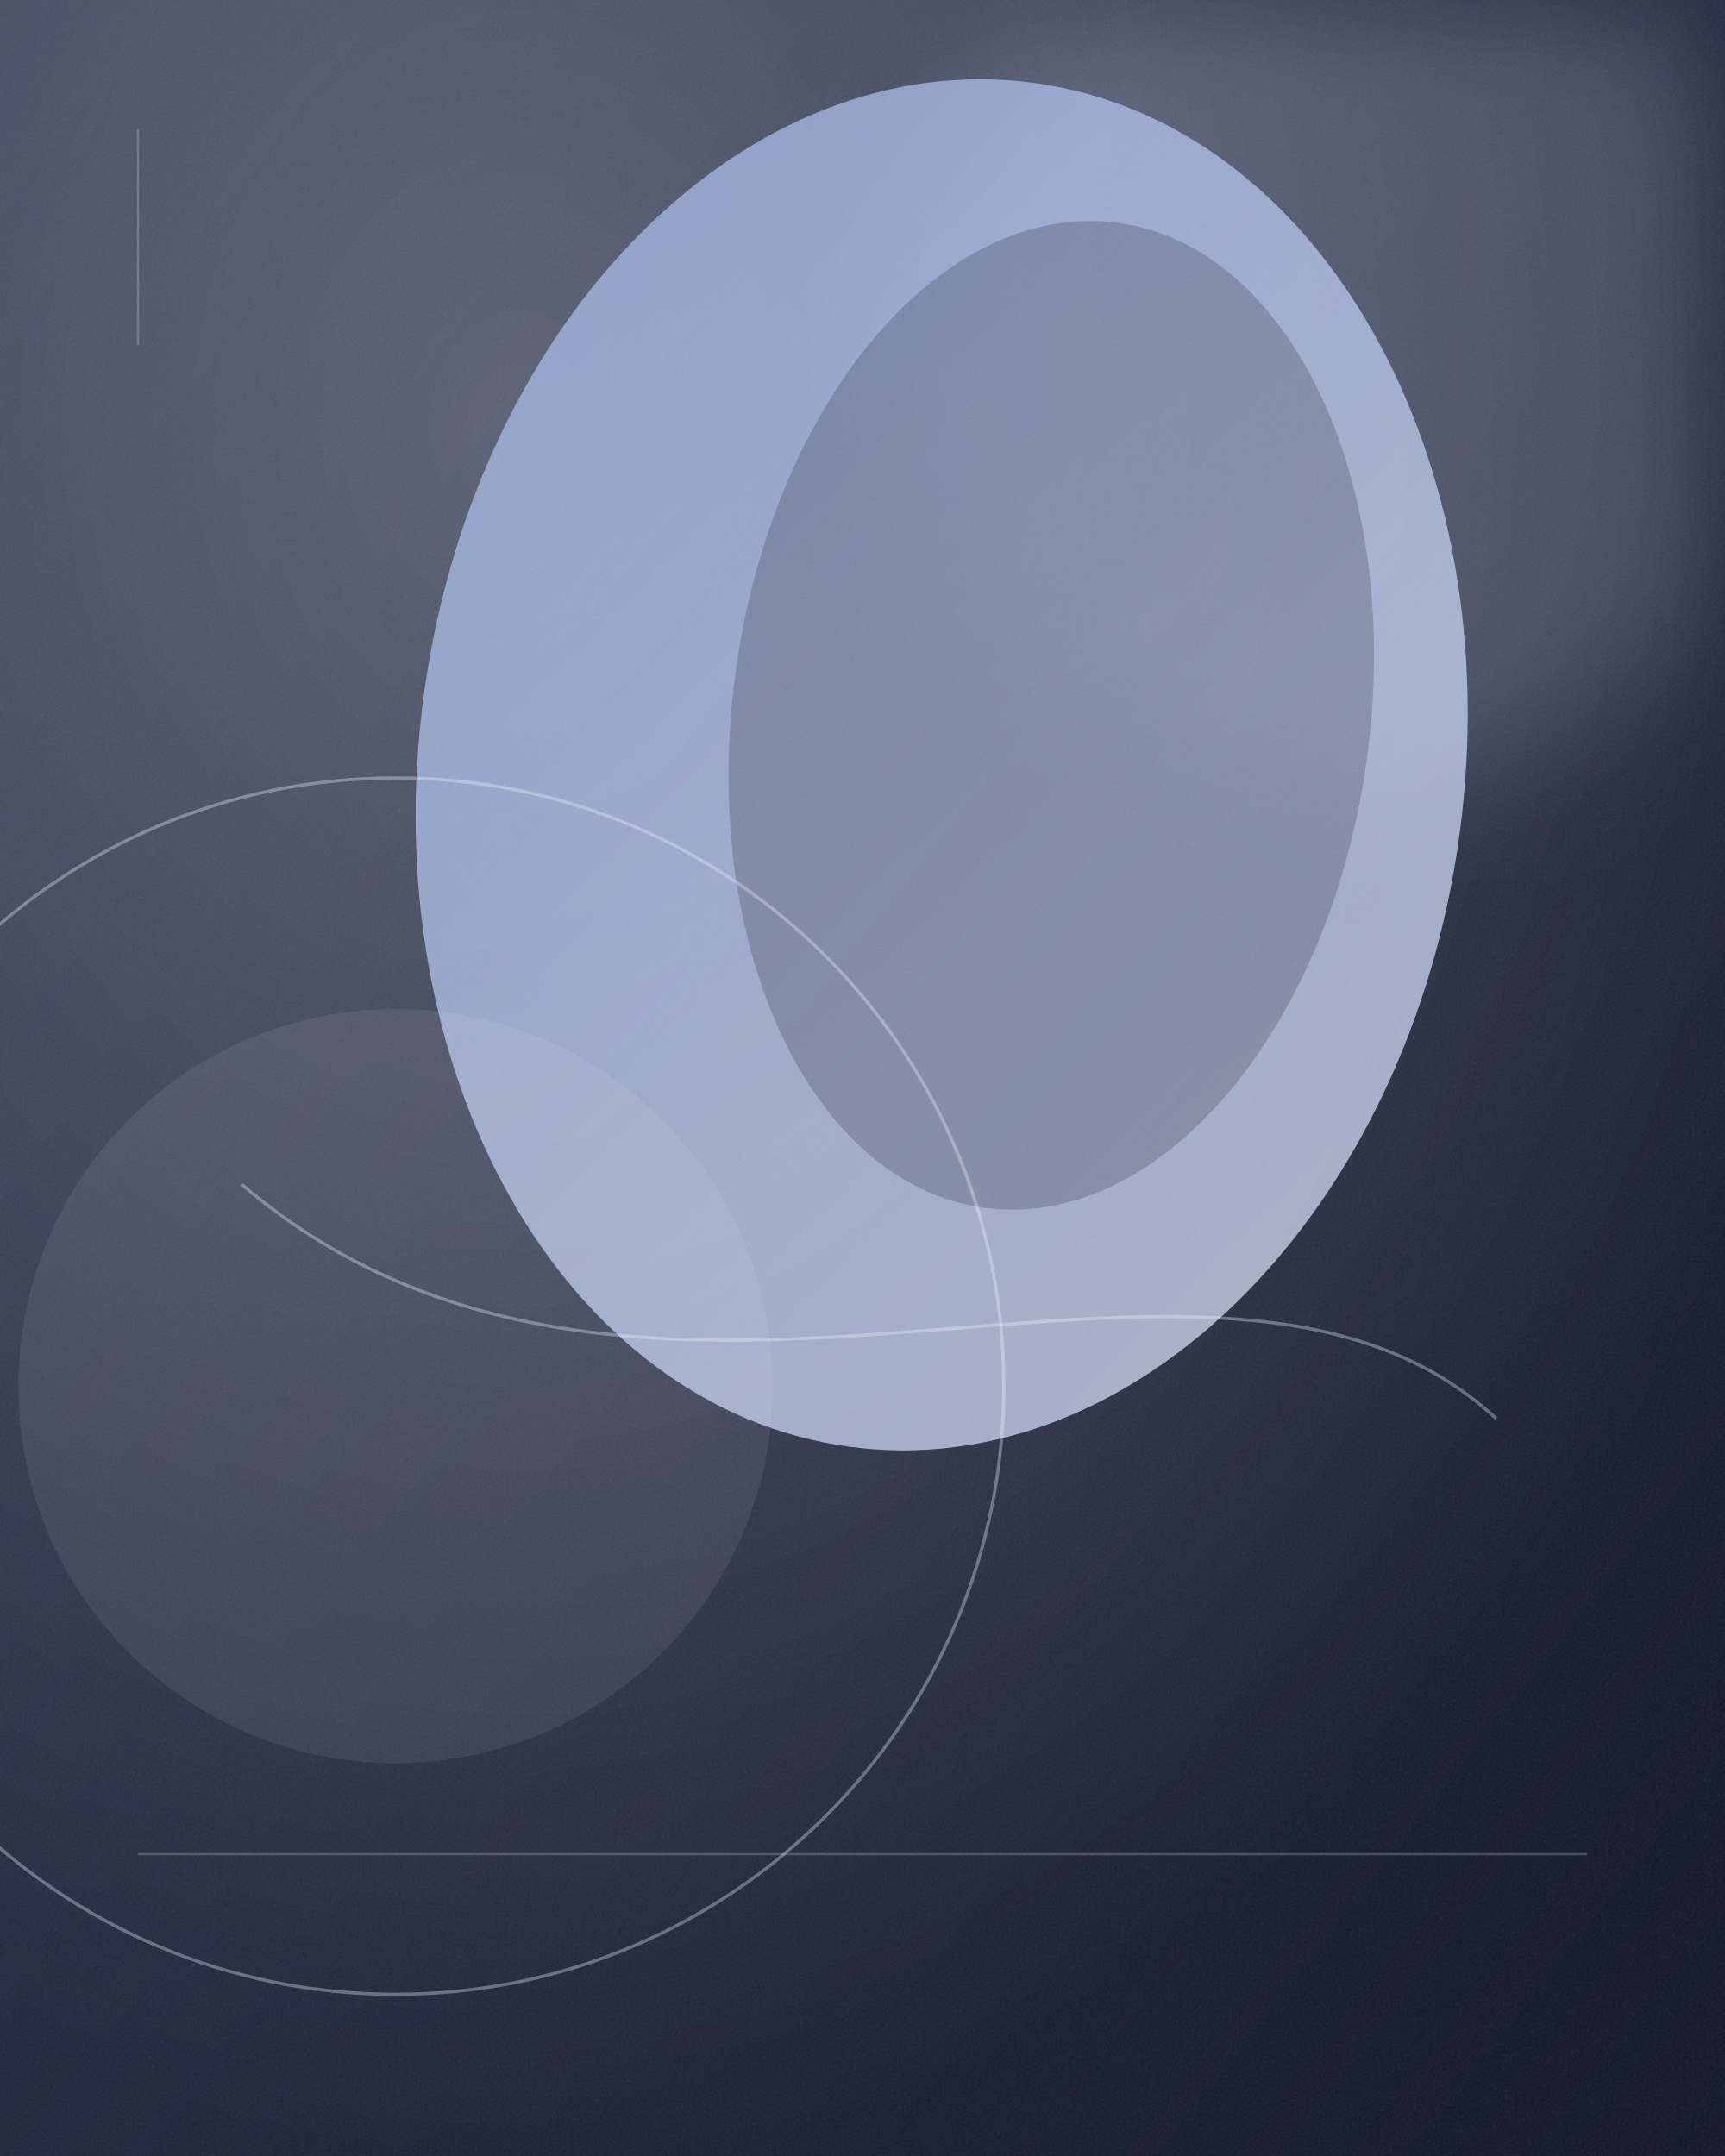
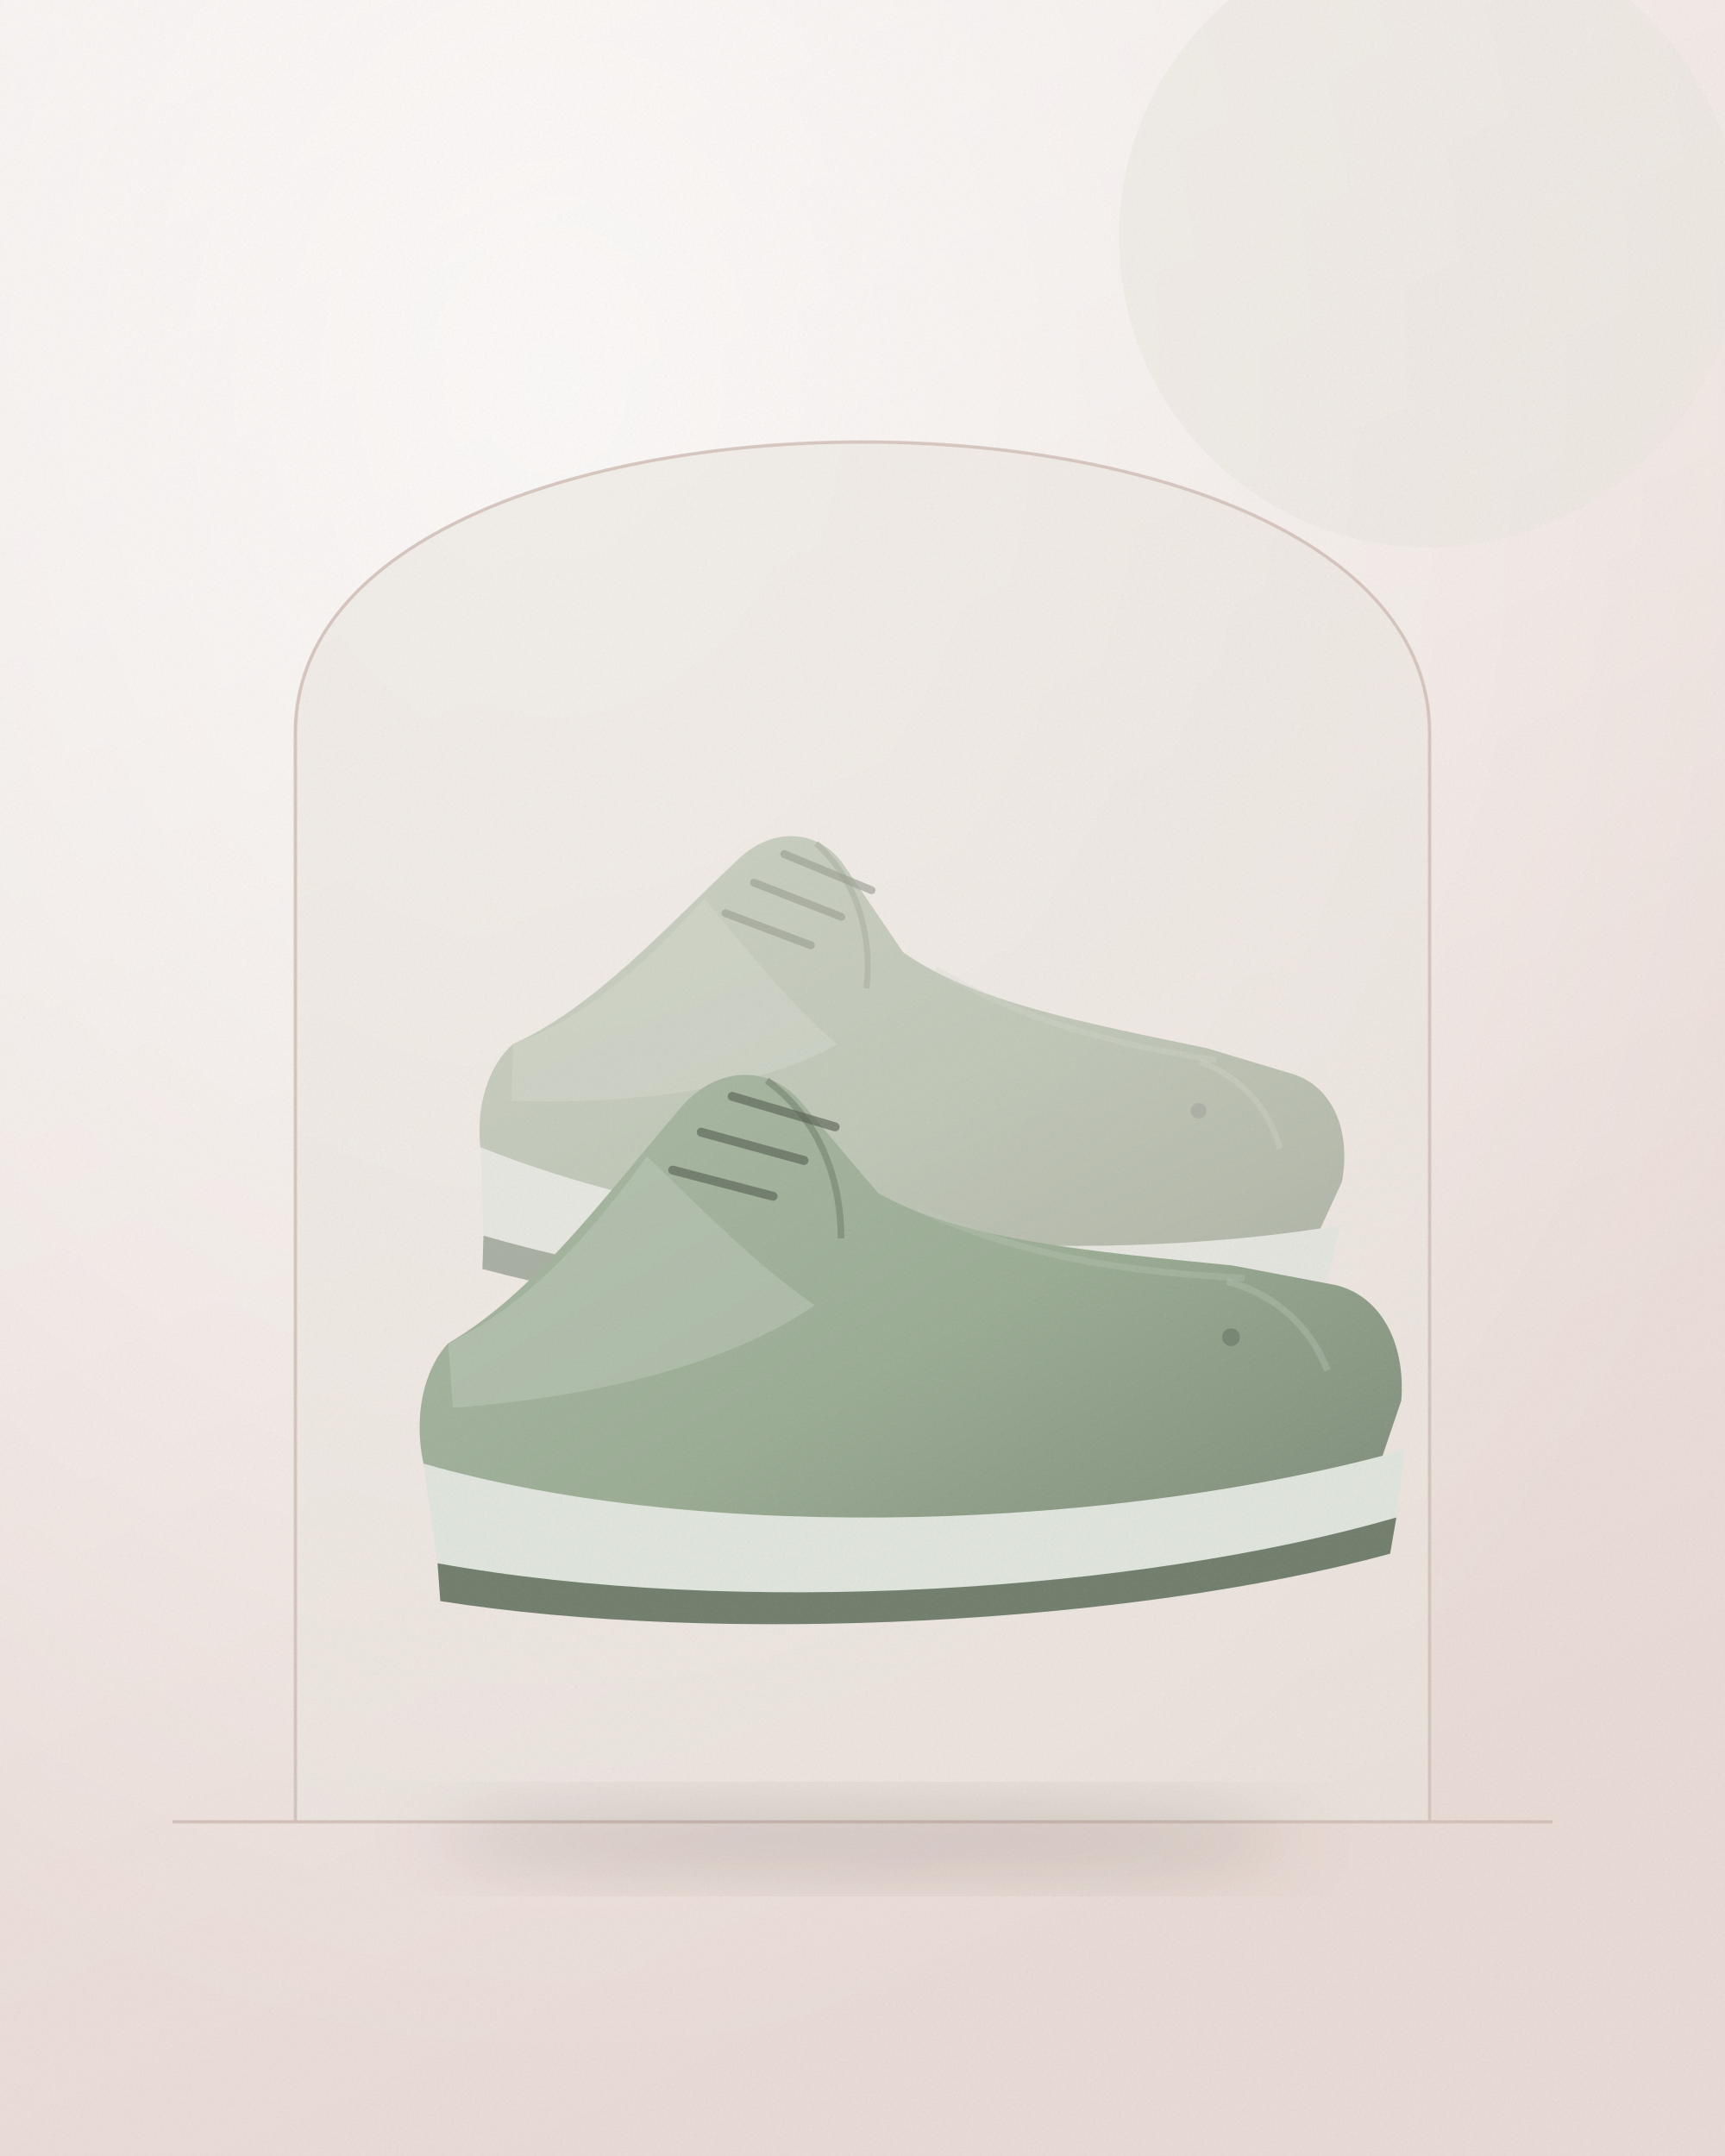
<svg xmlns="http://www.w3.org/2000/svg" viewBox="0 0 800 1000" width="800" height="1000" role="img">
  <defs>
-     <linearGradient id="bg" x1="0" y1="0" x2="1" y2="1">
-       <stop offset="0" stop-color="#2C3550" />
-       <stop offset="1" stop-color="#11162A" />
+     <linearGradient id="bg" x1="0" y1="0" x2="0.35" y2="1">
+       <stop offset="0" stop-color="#f5eeeb" />
+       <stop offset="1" stop-color="#e8dad4" />
    </linearGradient>
-     <linearGradient id="accent" x1="0" y1="0" x2="1" y2="1">
-       <stop offset="0" stop-color="#9EB4E8" />
-       <stop offset="1" stop-color="#DCE5FA" />
-     </linearGradient>
-     <radialGradient id="glow" cx="30%" cy="20%" r="80%">
-       <stop offset="0" stop-color="#ffffff" stop-opacity="0.25" />
+     <radialGradient id="glow" cx="32%" cy="18%" r="78%">
+       <stop offset="0" stop-color="#ffffff" stop-opacity="0.72" />
      <stop offset="1" stop-color="#ffffff" stop-opacity="0" />
    </radialGradient>
+     <linearGradient id="body" x1="0" y1="0" x2="1" y2="1">
+       <stop offset="0" stop-color="#aab8a4" />
+       <stop offset="0.55" stop-color="#9aab93" />
+       <stop offset="1" stop-color="#7e8c79" />
+     </linearGradient>
+     <linearGradient id="bodySoft" x1="0" y1="0" x2="1" y2="0.7">
+       <stop offset="0" stop-color="#bcc8b8" />
+       <stop offset="1" stop-color="#9aab93" />
+     </linearGradient>
+     <linearGradient id="metal" x1="0" y1="0" x2="1" y2="1">
+       <stop offset="0" stop-color="#f3eee2" />
+       <stop offset="0.35" stop-color="#cdbfa6" />
+       <stop offset="0.62" stop-color="#f8f3e8" />
+       <stop offset="1" stop-color="#9d8b70" />
+     </linearGradient>
    <filter id="grain">
-       <feTurbulence type="fractalNoise" baseFrequency="0.9" numOctaves="2" stitchTiles="stitch" />
+       <feTurbulence type="fractalNoise" baseFrequency="0.86" numOctaves="2" stitchTiles="stitch" />
      <feColorMatrix type="saturate" values="0" />
      <feComponentTransfer>
-         <feFuncA type="linear" slope="0.16" />
+         <feFuncA type="linear" slope="0.11" />
      </feComponentTransfer>
    </filter>
+     <filter id="blur">
+       <feGaussianBlur stdDeviation="18" />
+     </filter>
    <filter id="soft">
-       <feGaussianBlur stdDeviation="28" />
+       <feGaussianBlur stdDeviation="4" />
    </filter>
  </defs>
  <rect width="800" height="1000" fill="url(#bg)" />
  <rect width="800" height="1000" fill="url(#glow)" />
-   <g filter="url(#soft)" opacity="0.5">
-     <circle cx="624" cy="160" r="206.867" fill="#DCE5FA" opacity="0.35" />
+   <circle cx="662.939" cy="110" r="144" fill="#eae6de" opacity="0.55" />
+   <path d="M 136 845 L 136 340 C 136 160 664 160 664 340 L 664 845 Z" fill="#eae6de" opacity="0.58" />
+   <path d="M 137 845 L 137 340 C 137 160 663 160 663 340 L 663 845" fill="none" stroke="#d0bcb4" stroke-width="1.5" opacity="0.8" />
+   <line x1="80" y1="845" x2="720" y2="845" stroke="#d0bcb4" stroke-width="1.5" opacity="0.9" />
+   <ellipse cx="400" cy="853" rx="200" ry="22" fill="#312723" opacity="0.14" filter="url(#blur)" />
+   <g transform="translate(400 500) scale(1 1) translate(-400 -500)">
+     <g transform="translate(400 500) rotate(-2.2) scale(1.035) translate(-400 -500)">
+       <g>
+         <g transform="translate(58 -42) scale(0.88) rotate(4 400 620)" opacity="0.55">
+           <g>
+             <path d="M210 605 C251 585 286 543 322 507 C339 490 362 491 375 508 L407 552 C443 576 500 585 563 596 L608 608 C628 614 638 636 634 662 L620 695 C508 716 332 714 205 688 L195 658 C192 637 198 616 210 605Z" fill="url(#body)" />
+             <path d="M195 658 C320 704 505 710 634 684 L628 714 C502 745 322 740 198 703Z" fill="#dfe4dc" />
+             <path d="M198 703 C330 737 510 739 628 714 L624 730 C506 753 322 749 198 720Z" fill="#707d6b" />
+             <path d="M210 605 C248 590 278 560 305 528 C330 556 350 580 375 600 C335 624 272 634 210 634Z" fill="#bcc8b8" opacity="0.52" />
+             <path d="M361 498 C382 516 391 542 389 571" fill="none" stroke="#707d6b" stroke-width="3" opacity="0.58" />
+             <g stroke="#535c4f" stroke-width="4" stroke-linecap="round" opacity="0.62">
+               <path d="M316 535 L360 550" />
+               <path d="M330 519 L375 535" />
+               <path d="M345 504 L390 521" />
+             </g>
+             <path d="M424 560 C468 585 518 596 568 602" fill="none" stroke="#bcc8b8" stroke-width="3" opacity="0.3" />
+             <path d="M560 603 C581 610 596 626 602 646" fill="none" stroke="#bcc8b8" stroke-width="3" opacity="0.34" />
+             <circle cx="560" cy="628" r="4" fill="#535c4f" opacity="0.4" />
+           </g>
+         </g>
+         <g transform="rotate(-2 400 610)">
+           <g>
+             <path d="M210 605 C251 585 286 543 322 507 C339 490 362 491 375 508 L407 552 C443 576 500 585 563 596 L608 608 C628 614 638 636 634 662 L620 695 C508 716 332 714 205 688 L195 658 C192 637 198 616 210 605Z" fill="url(#body)" />
+             <path d="M195 658 C320 704 505 710 634 684 L628 714 C502 745 322 740 198 703Z" fill="#dfe4dc" />
+             <path d="M198 703 C330 737 510 739 628 714 L624 730 C506 753 322 749 198 720Z" fill="#707d6b" />
+             <path d="M210 605 C248 590 278 560 305 528 C330 556 350 580 375 600 C335 624 272 634 210 634Z" fill="#bcc8b8" opacity="0.52" />
+             <path d="M361 498 C382 516 391 542 389 571" fill="none" stroke="#707d6b" stroke-width="3" opacity="0.58" />
+             <g stroke="#535c4f" stroke-width="4" stroke-linecap="round" opacity="0.62">
+               <path d="M316 535 L360 550" />
+               <path d="M330 519 L375 535" />
+               <path d="M345 504 L390 521" />
+             </g>
+             <path d="M424 560 C468 585 518 596 568 602" fill="none" stroke="#bcc8b8" stroke-width="3" opacity="0.3" />
+             <path d="M560 603 C581 610 596 626 602 646" fill="none" stroke="#bcc8b8" stroke-width="3" opacity="0.34" />
+             <circle cx="560" cy="628" r="4" fill="#535c4f" opacity="0.4" />
+           </g>
+         </g>
+       </g>
+     </g>
  </g>
-   <g transform="rotate(7.708864 436.716 354.7404)">
-     <ellipse cx="436.716" cy="354.74" rx="242.33" ry="319.166" fill="url(#accent)" opacity="0.74" />
-     <ellipse cx="484" cy="325.188" rx="147.762" ry="230.509" fill="#11162A" opacity="0.22" />
-     <path d="M 141.192 591.16 C 348.059 724.146, 584.478 517.279, 732.24 620.712" stroke="#EFF4FF" stroke-opacity="0.35" stroke-width="1.5" fill="none" />
-   </g>
-   <circle cx="183.447" cy="642.917" r="282.088" fill="none" stroke="#EFF4FF" stroke-opacity="0.35" stroke-width="1.5" />
-   <circle cx="183.447" cy="642.917" r="174.894" fill="#EFF4FF" opacity="0.08" />
-   <g stroke="#EFF4FF" stroke-opacity="0.22" stroke-width="1">
-     <line x1="64" y1="860" x2="736" y2="860" />
-     <line x1="64" y1="60" x2="64" y2="160" />
-   </g>
-   <rect width="800" height="1000" filter="url(#grain)" opacity="0.5" />
+   <rect width="800" height="1000" filter="url(#grain)" opacity="0.72" />
</svg>
